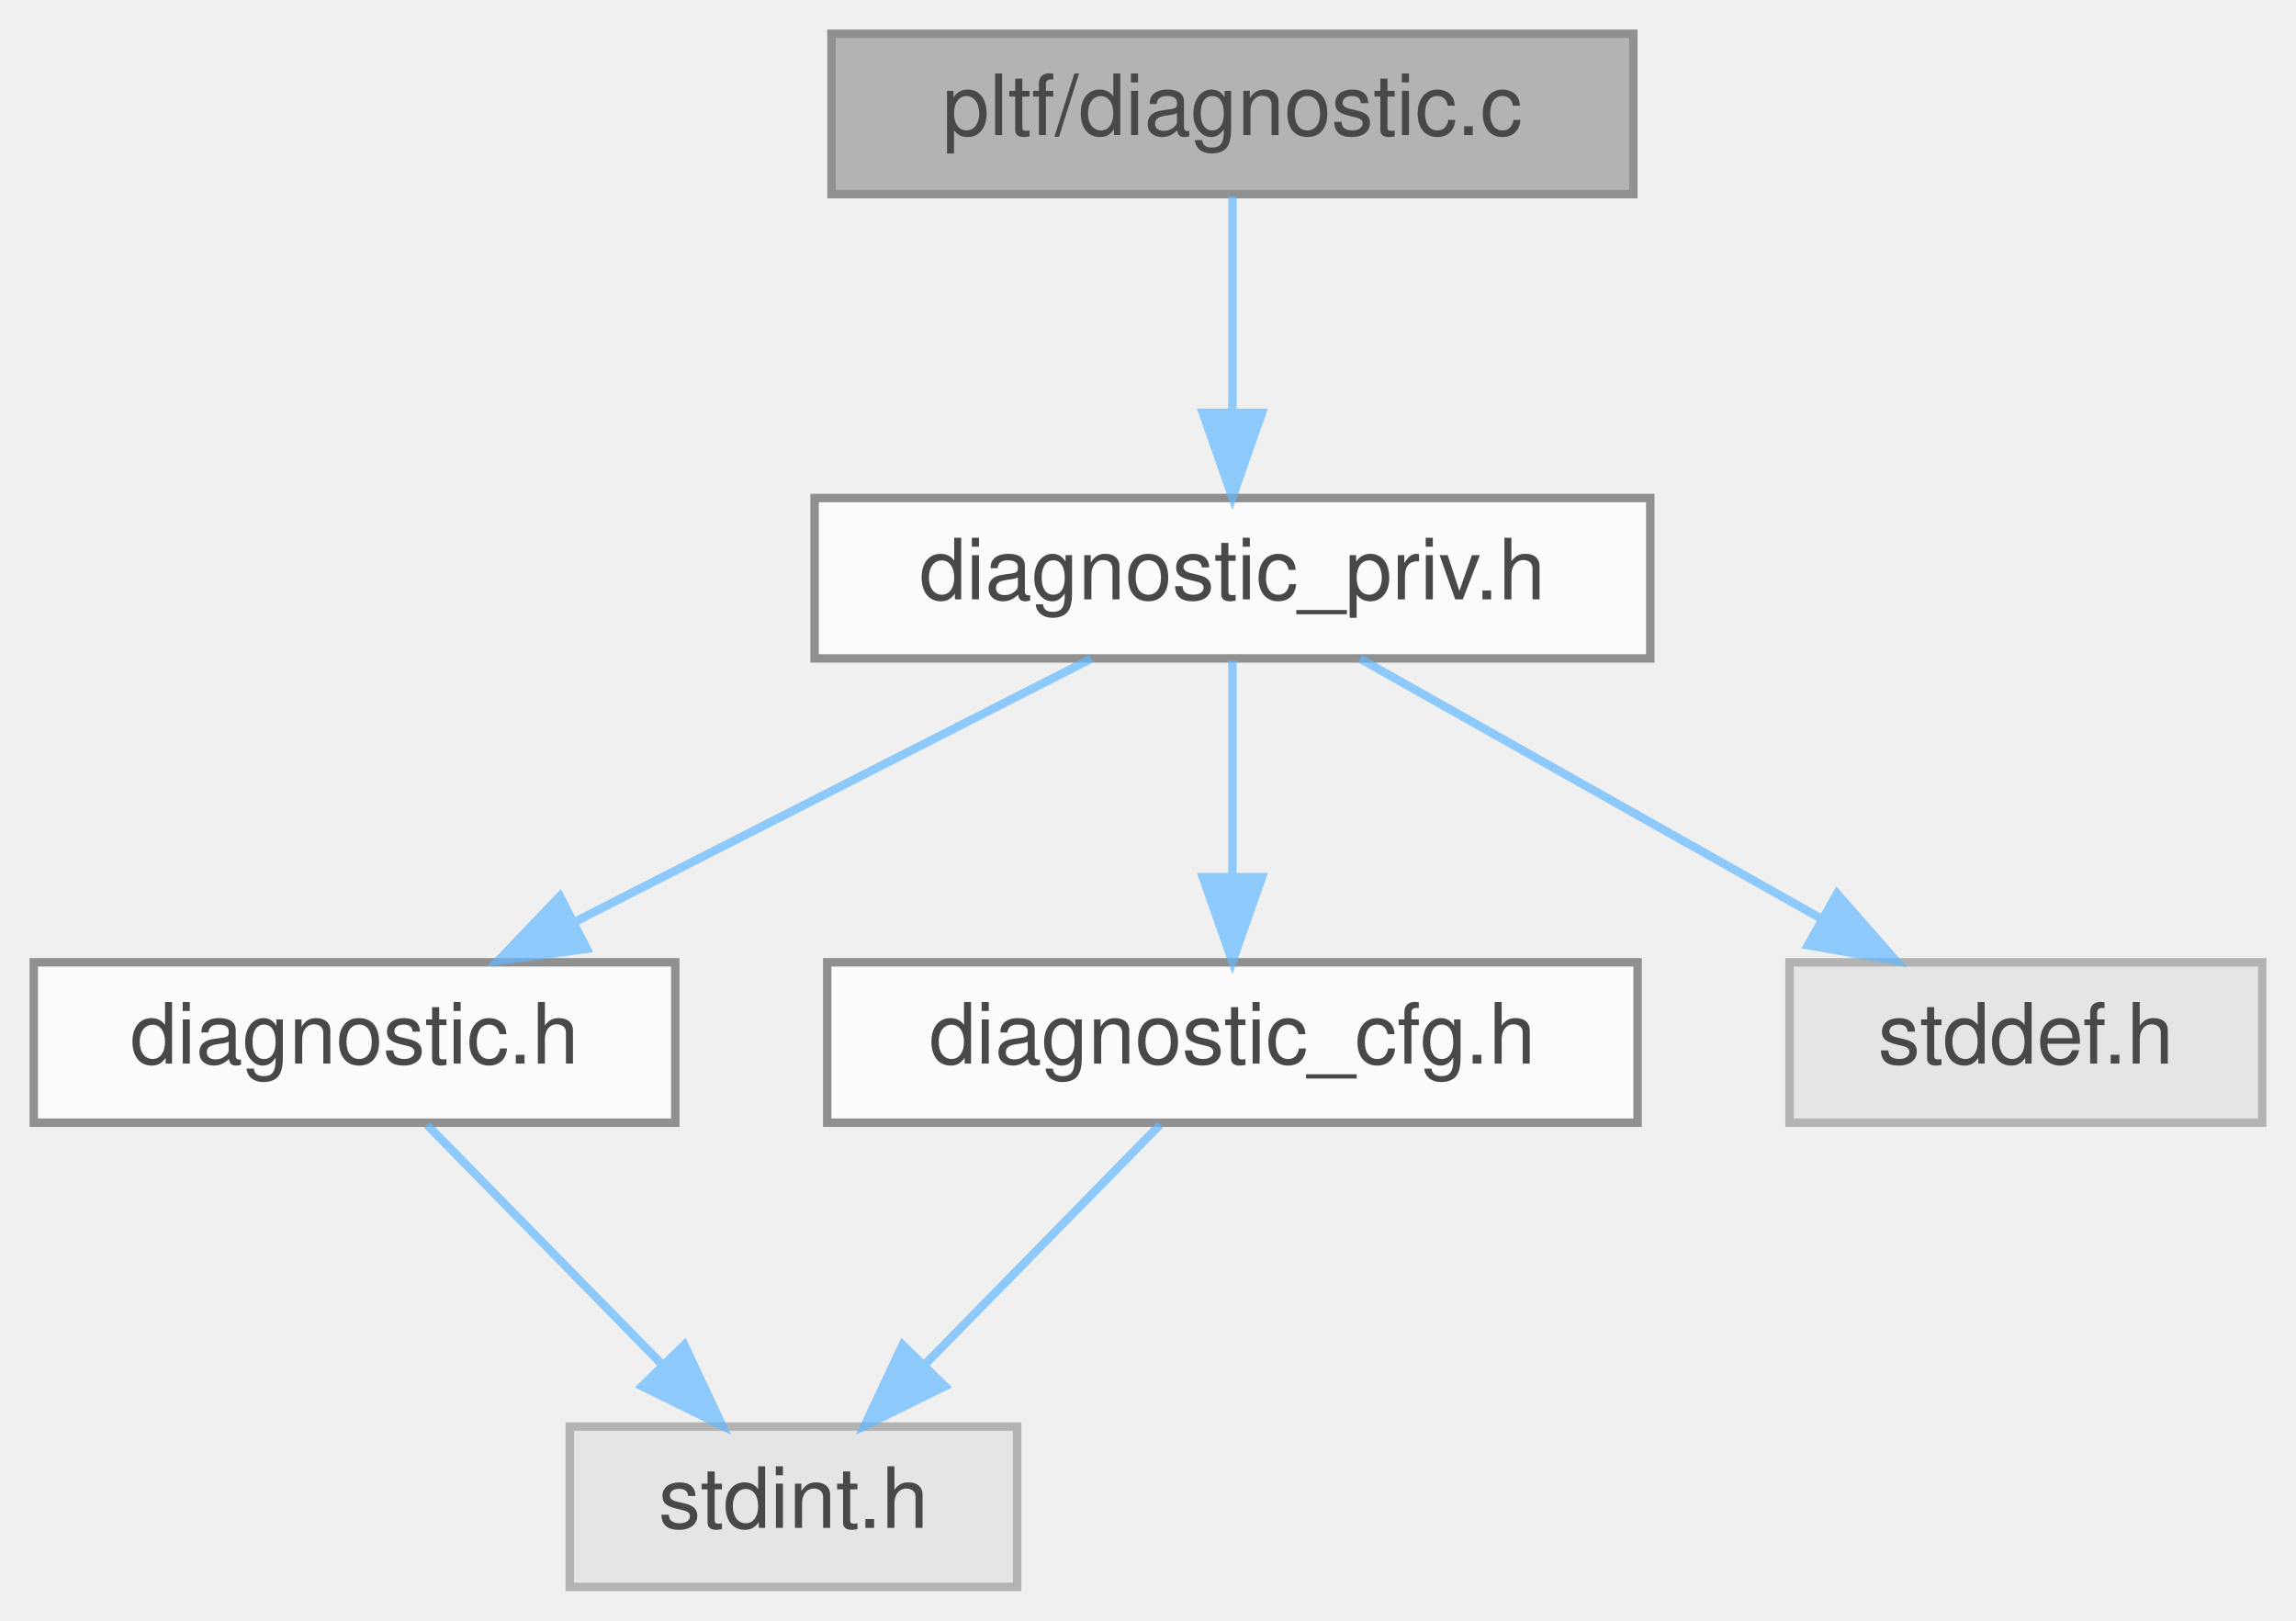
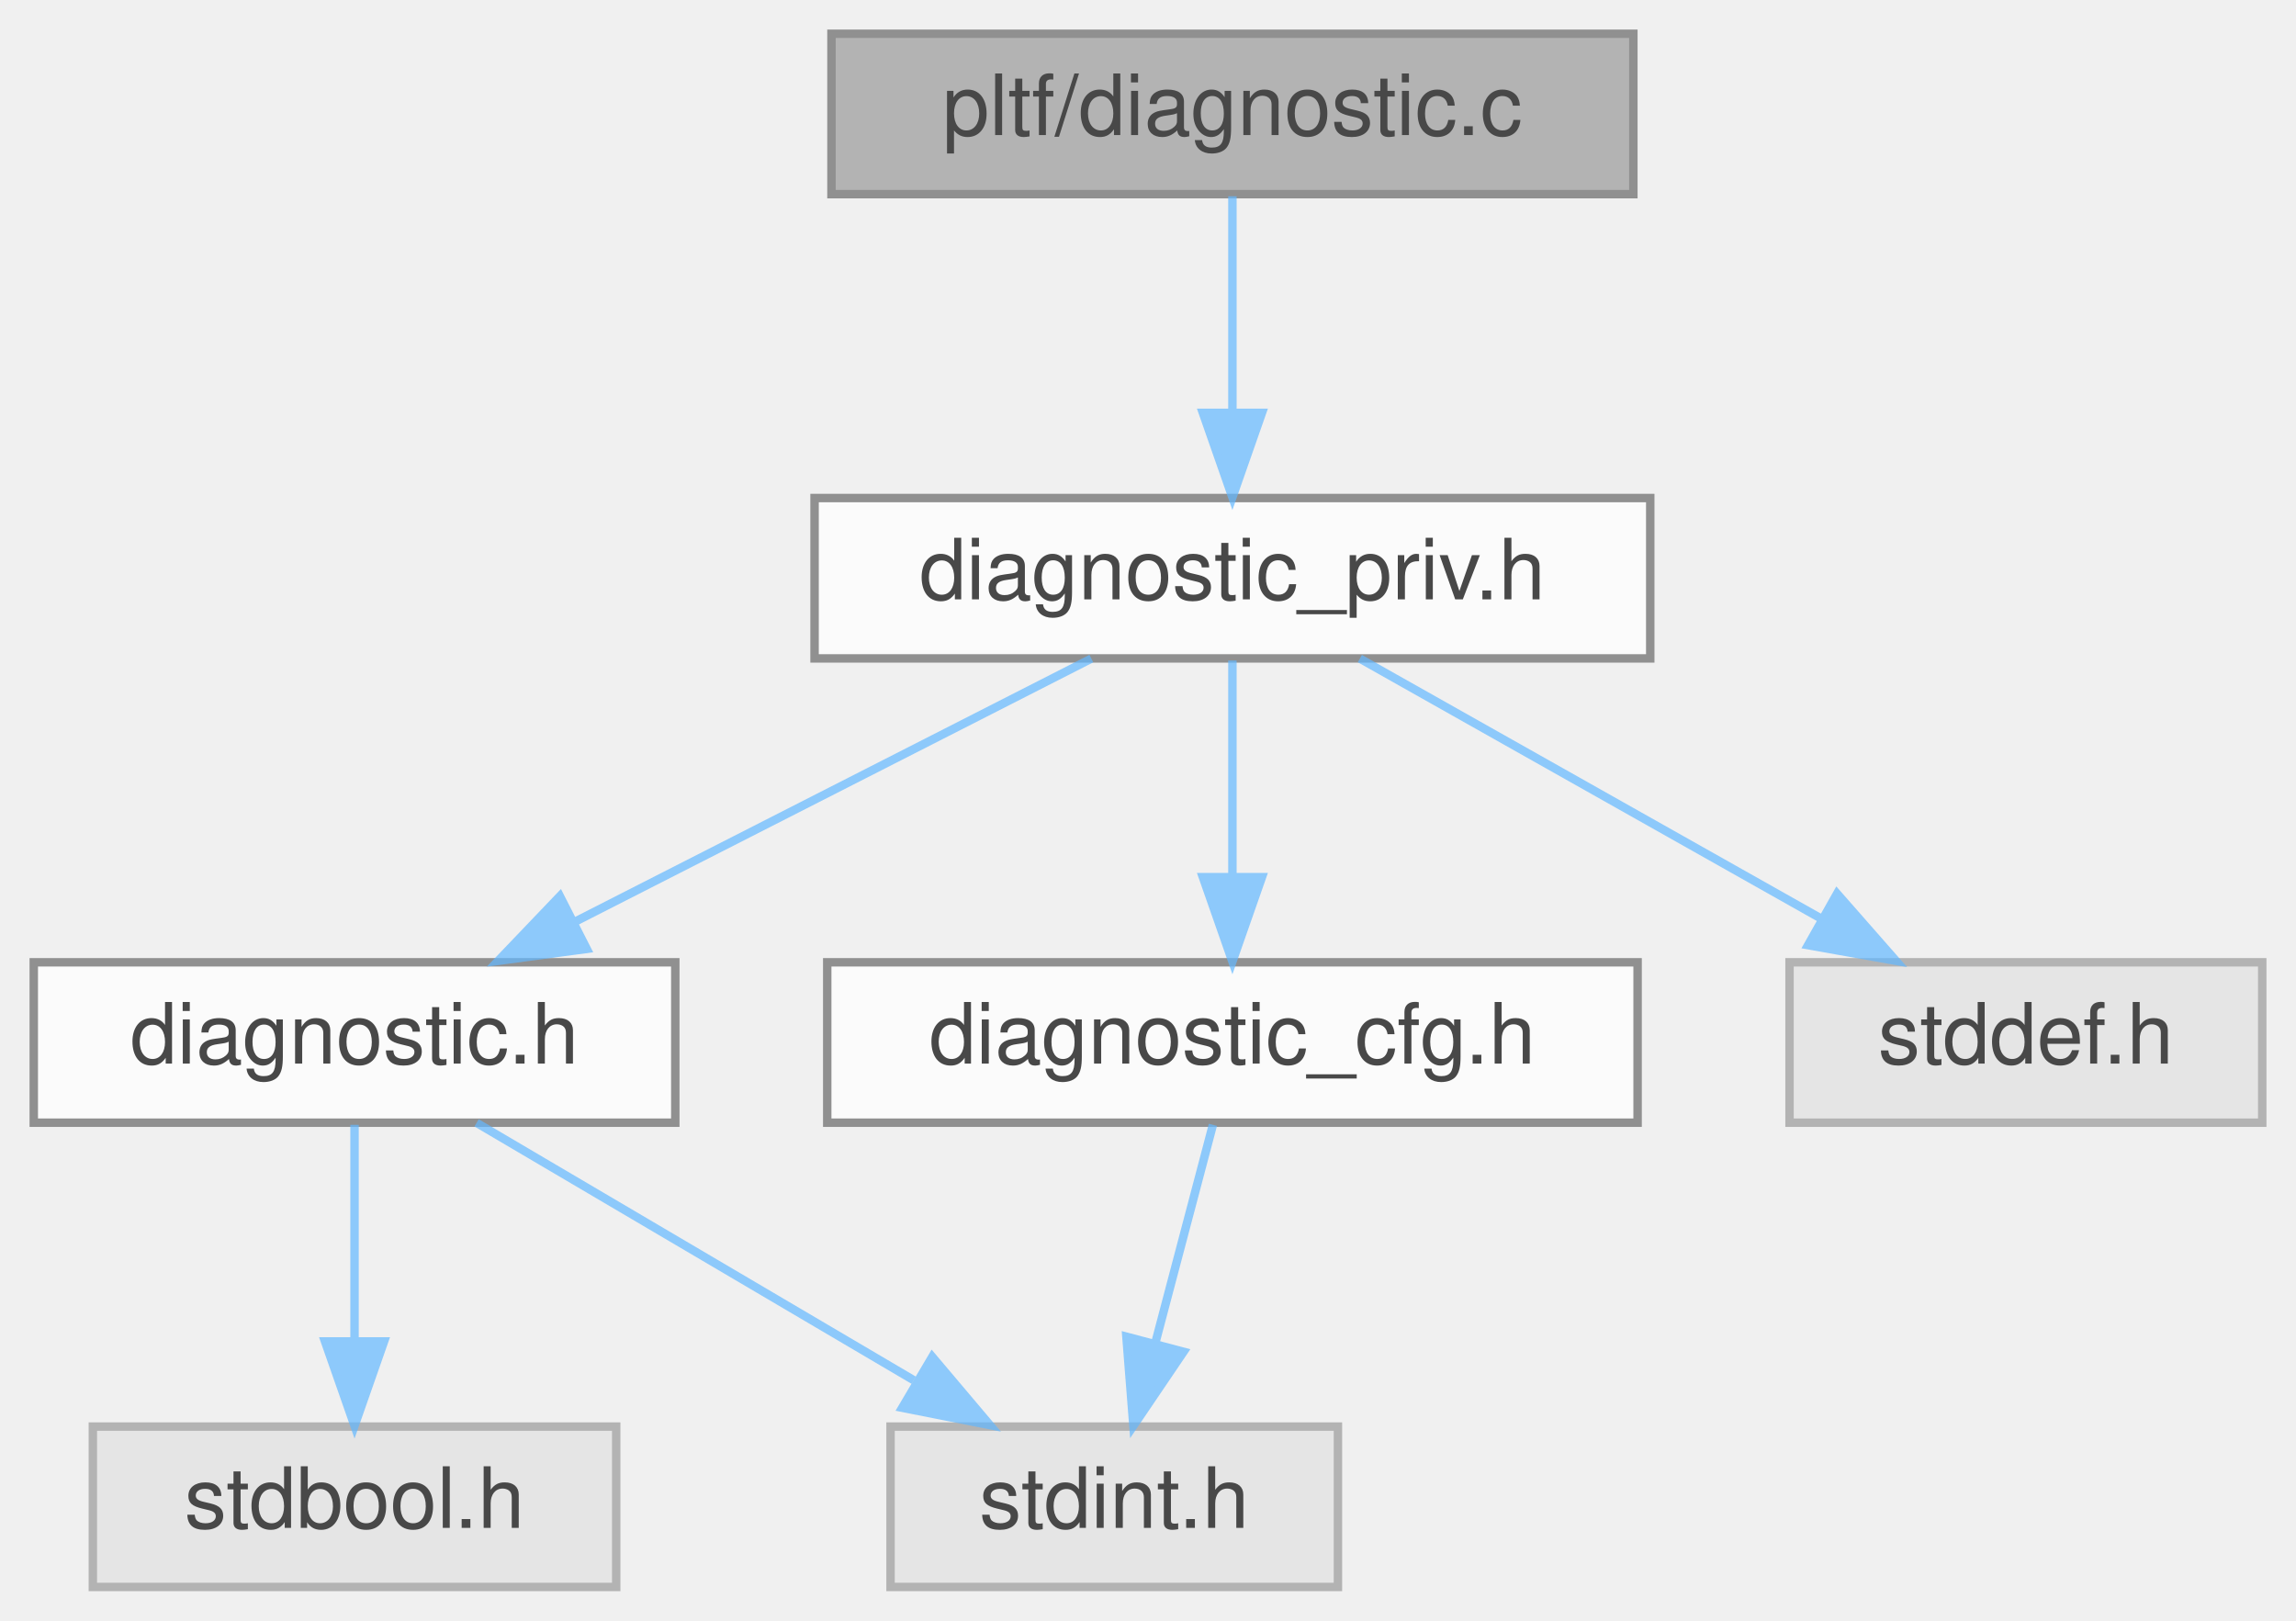
<svg xmlns="http://www.w3.org/2000/svg" xmlns:xlink="http://www.w3.org/1999/xlink" width="272pt" height="192pt" viewBox="0.00 0.00 272.00 192.00">
  <svg id="main" version="1.1" xml:space="preserve">
    <style type="text/css">
.node, .edge {opacity: 0.7;}
.node.selected, .edge.selected {opacity: 1;}
.edge:hover path { stroke: red; }
.edge:hover polygon { stroke: red; fill: red; }
</style>
    <svg id="graph" class="graph">
      <g id="graph0" class="graph" transform="scale(1 1) rotate(0) translate(4 188)">
        <g id="Node000001" class="node">
          <g id="a_Node000001">
            <a xlink:title=" ">
              <polygon fill="#999999" stroke="#666666" points="189.5,-184 94.5,-184 94.5,-165 189.5,-165 189.5,-184" />
              <text text-anchor="middle" x="142" y="-172" font-family="Helvetica,sans-Serif" font-size="10.00">pltf/diagnostic.c</text>
            </a>
          </g>
        </g>
        <g id="Node000002" class="node">
          <g id="a_Node000002">
            <a xlink:href="diagnostic__priv_8h.html" target="_top" xlink:title=" ">
              <polygon fill="white" stroke="#666666" points="191.5,-129 92.5,-129 92.5,-110 191.5,-110 191.5,-129" />
              <text text-anchor="middle" x="142" y="-117" font-family="Helvetica,sans-Serif" font-size="10.00">diagnostic_priv.h</text>
            </a>
          </g>
        </g>
        <g id="edge1_Node000001_Node000002" class="edge">
          <g id="a_edge1_Node000001_Node000002">
            <a xlink:title=" ">
              <path fill="none" stroke="#63b8ff" d="M142,-164.75C142,-157.8 142,-147.85 142,-139.13" />
              <polygon fill="#63b8ff" stroke="#63b8ff" points="145.5,-139.09 142,-129.09 138.5,-139.09 145.5,-139.09" />
            </a>
          </g>
        </g>
        <g id="Node000003" class="node">
          <g id="a_Node000003">
            <a xlink:href="diagnostic_8h.html" target="_top" xlink:title=" ">
              <polygon fill="white" stroke="#666666" points="76,-74 0,-74 0,-55 76,-55 76,-74" />
              <text text-anchor="middle" x="38" y="-62" font-family="Helvetica,sans-Serif" font-size="10.00">diagnostic.h</text>
            </a>
          </g>
        </g>
        <g id="edge2_Node000002_Node000003" class="edge">
          <g id="a_edge2_Node000002_Node000003">
            <a xlink:title=" ">
              <path fill="none" stroke="#63b8ff" d="M125.29,-109.98C108.79,-101.57 83.3,-88.59 64.12,-78.81" />
              <polygon fill="#63b8ff" stroke="#63b8ff" points="65.51,-75.59 55.01,-74.17 62.33,-81.83 65.51,-75.59" />
            </a>
          </g>
        </g>
-         <g id="Node000005" class="node">
-           <g id="a_Node000005">
-             <a xlink:href="diagnostic__cfg_8h.html" target="_top" xlink:title=" ">
+         <g id="Node000006" class="node">
+           <g id="a_Node000006">
+             <a xlink:href="diagnostic__cfg_8h.html" target="_top" xlink:title="Configuration and helper services for the Diagnostic module.">
              <polygon fill="white" stroke="#666666" points="190,-74 94,-74 94,-55 190,-55 190,-74" />
              <text text-anchor="middle" x="142" y="-62" font-family="Helvetica,sans-Serif" font-size="10.00">diagnostic_cfg.h</text>
            </a>
          </g>
        </g>
-         <g id="edge4_Node000002_Node000005" class="edge">
-           <g id="a_edge4_Node000002_Node000005">
+         <g id="edge5_Node000002_Node000006" class="edge">
+           <g id="a_edge5_Node000002_Node000006">
            <a xlink:title=" ">
              <path fill="none" stroke="#63b8ff" d="M142,-109.75C142,-102.8 142,-92.85 142,-84.13" />
              <polygon fill="#63b8ff" stroke="#63b8ff" points="145.5,-84.09 142,-74.09 138.5,-84.09 145.5,-84.09" />
            </a>
          </g>
        </g>
-         <g id="Node000006" class="node">
-           <g id="a_Node000006">
+         <g id="Node000007" class="node">
+           <g id="a_Node000007">
            <a xlink:title=" ">
              <polygon fill="#e0e0e0" stroke="#999999" points="264,-74 208,-74 208,-55 264,-55 264,-74" />
              <text text-anchor="middle" x="236" y="-62" font-family="Helvetica,sans-Serif" font-size="10.00">stddef.h</text>
            </a>
          </g>
        </g>
-         <g id="edge6_Node000002_Node000006" class="edge">
-           <g id="a_edge6_Node000002_Node000006">
+         <g id="edge7_Node000002_Node000007" class="edge">
+           <g id="a_edge7_Node000002_Node000007">
            <a xlink:title=" ">
              <path fill="none" stroke="#63b8ff" d="M157.1,-109.98C171.82,-101.69 194.42,-88.94 211.67,-79.22" />
              <polygon fill="#63b8ff" stroke="#63b8ff" points="213.63,-82.13 220.62,-74.17 210.19,-76.03 213.63,-82.13" />
            </a>
          </g>
        </g>
        <g id="Node000004" class="node">
          <g id="a_Node000004">
            <a xlink:title=" ">
-               <polygon fill="#e0e0e0" stroke="#999999" points="116.5,-19 63.5,-19 63.5,0 116.5,0 116.5,-19" />
-               <text text-anchor="middle" x="90" y="-7" font-family="Helvetica,sans-Serif" font-size="10.00">stdint.h</text>
+               <polygon fill="#e0e0e0" stroke="#999999" points="69,-19 7,-19 7,0 69,0 69,-19" />
+               <text text-anchor="middle" x="38" y="-7" font-family="Helvetica,sans-Serif" font-size="10.00">stdbool.h</text>
            </a>
          </g>
        </g>
        <g id="edge3_Node000003_Node000004" class="edge">
          <g id="a_edge3_Node000003_Node000004">
            <a xlink:title=" ">
-               <path fill="none" stroke="#63b8ff" d="M46.59,-54.75C54.16,-47.03 65.38,-35.6 74.51,-26.28" />
-               <polygon fill="#63b8ff" stroke="#63b8ff" points="77.07,-28.68 81.57,-19.09 72.07,-23.78 77.07,-28.68" />
+               <path fill="none" stroke="#63b8ff" d="M38,-54.75C38,-47.8 38,-37.85 38,-29.13" />
+               <polygon fill="#63b8ff" stroke="#63b8ff" points="41.5,-29.09 38,-19.09 34.5,-29.09 41.5,-29.09" />
            </a>
          </g>
        </g>
-         <g id="edge5_Node000005_Node000004" class="edge">
-           <g id="a_edge5_Node000005_Node000004">
+         <g id="Node000005" class="node">
+           <g id="a_Node000005">
            <a xlink:title=" ">
-               <path fill="none" stroke="#63b8ff" d="M133.41,-54.75C125.84,-47.03 114.62,-35.6 105.49,-26.28" />
-               <polygon fill="#63b8ff" stroke="#63b8ff" points="107.93,-23.78 98.43,-19.09 102.93,-28.68 107.93,-23.78" />
+               <polygon fill="#e0e0e0" stroke="#999999" points="154.5,-19 101.5,-19 101.5,0 154.5,0 154.5,-19" />
+               <text text-anchor="middle" x="128" y="-7" font-family="Helvetica,sans-Serif" font-size="10.00">stdint.h</text>
+             </a>
+           </g>
+         </g>
+         <g id="edge4_Node000003_Node000005" class="edge">
+           <g id="a_edge4_Node000003_Node000005">
+             <a xlink:title=" ">
+               <path fill="none" stroke="#63b8ff" d="M52.46,-54.98C66.42,-46.77 87.79,-34.18 104.25,-24.49" />
+               <polygon fill="#63b8ff" stroke="#63b8ff" points="106.44,-27.26 113.28,-19.17 102.88,-21.23 106.44,-27.26" />
+             </a>
+           </g>
+         </g>
+         <g id="edge6_Node000006_Node000005" class="edge">
+           <g id="a_edge6_Node000006_Node000005">
+             <a xlink:title=" ">
+               <path fill="none" stroke="#63b8ff" d="M139.69,-54.75C137.83,-47.72 135.16,-37.62 132.85,-28.84" />
+               <polygon fill="#63b8ff" stroke="#63b8ff" points="136.21,-27.86 130.27,-19.09 129.44,-29.65 136.21,-27.86" />
            </a>
          </g>
        </g>
      </g>
    </svg>
  </svg>
  <style type="text/css">

[data-mouse-over-selected='false'] { opacity: 0.7; }
[data-mouse-over-selected='true']  { opacity: 1.0; }

</style>
</svg>
